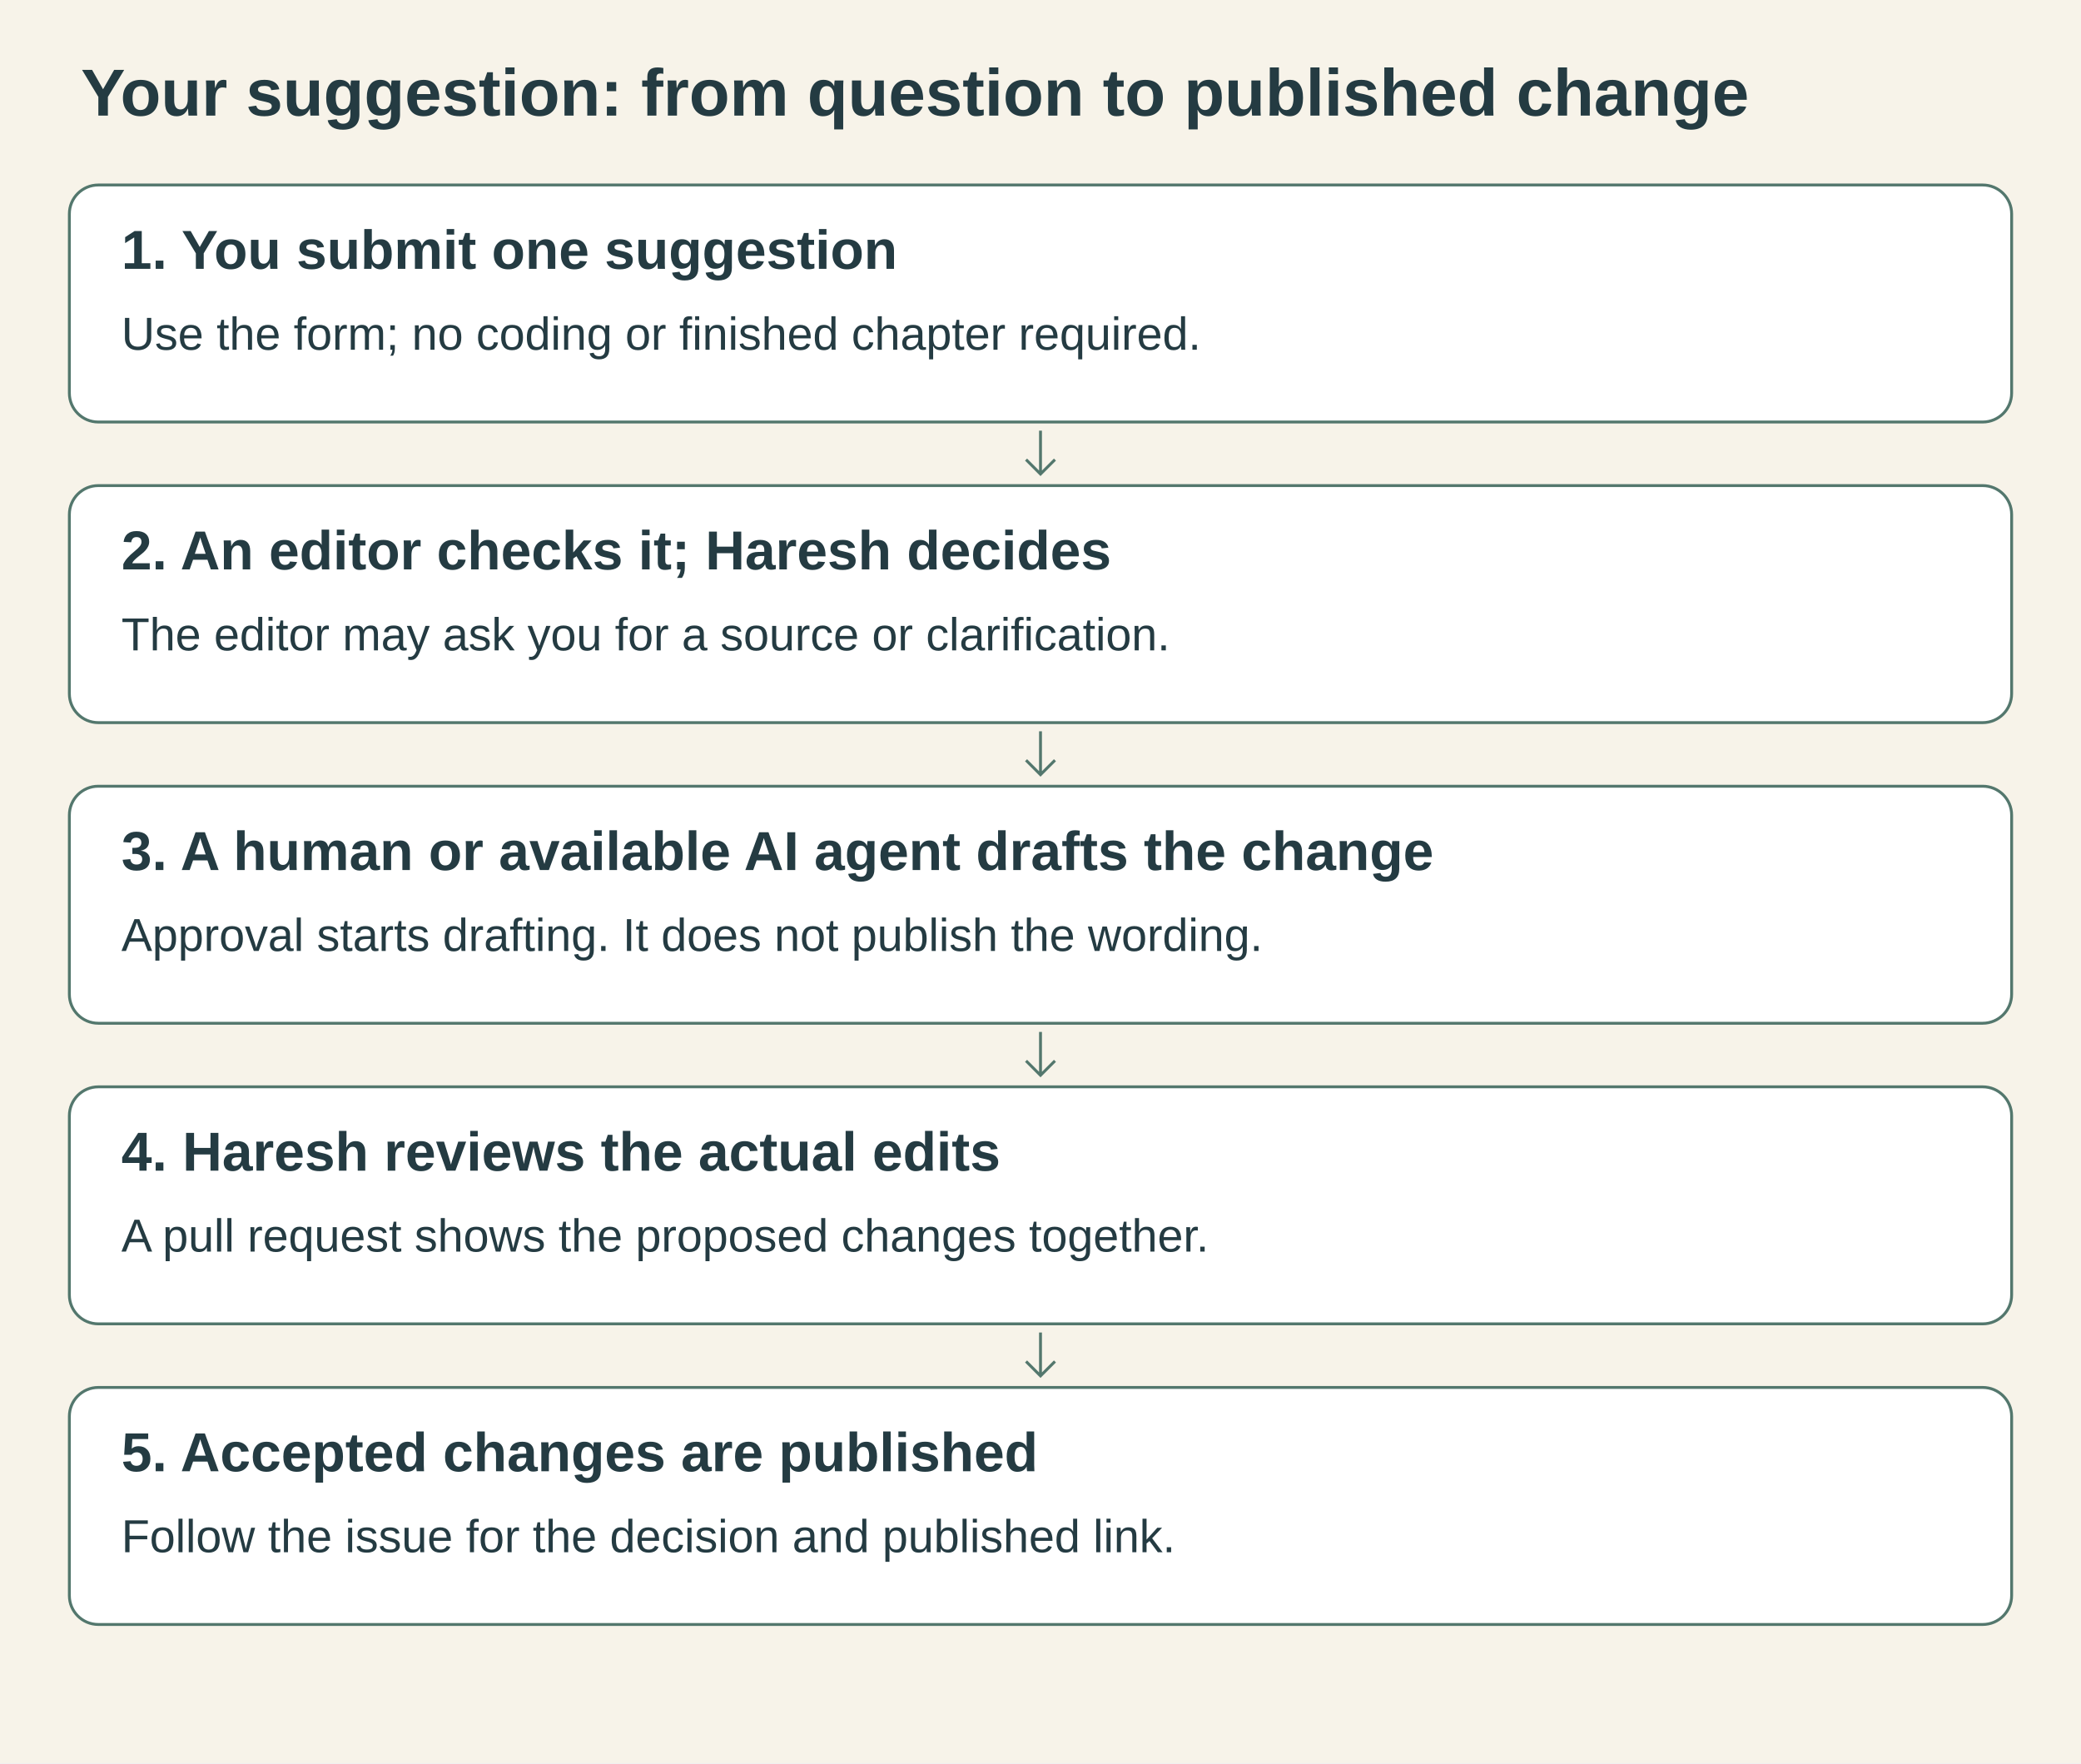
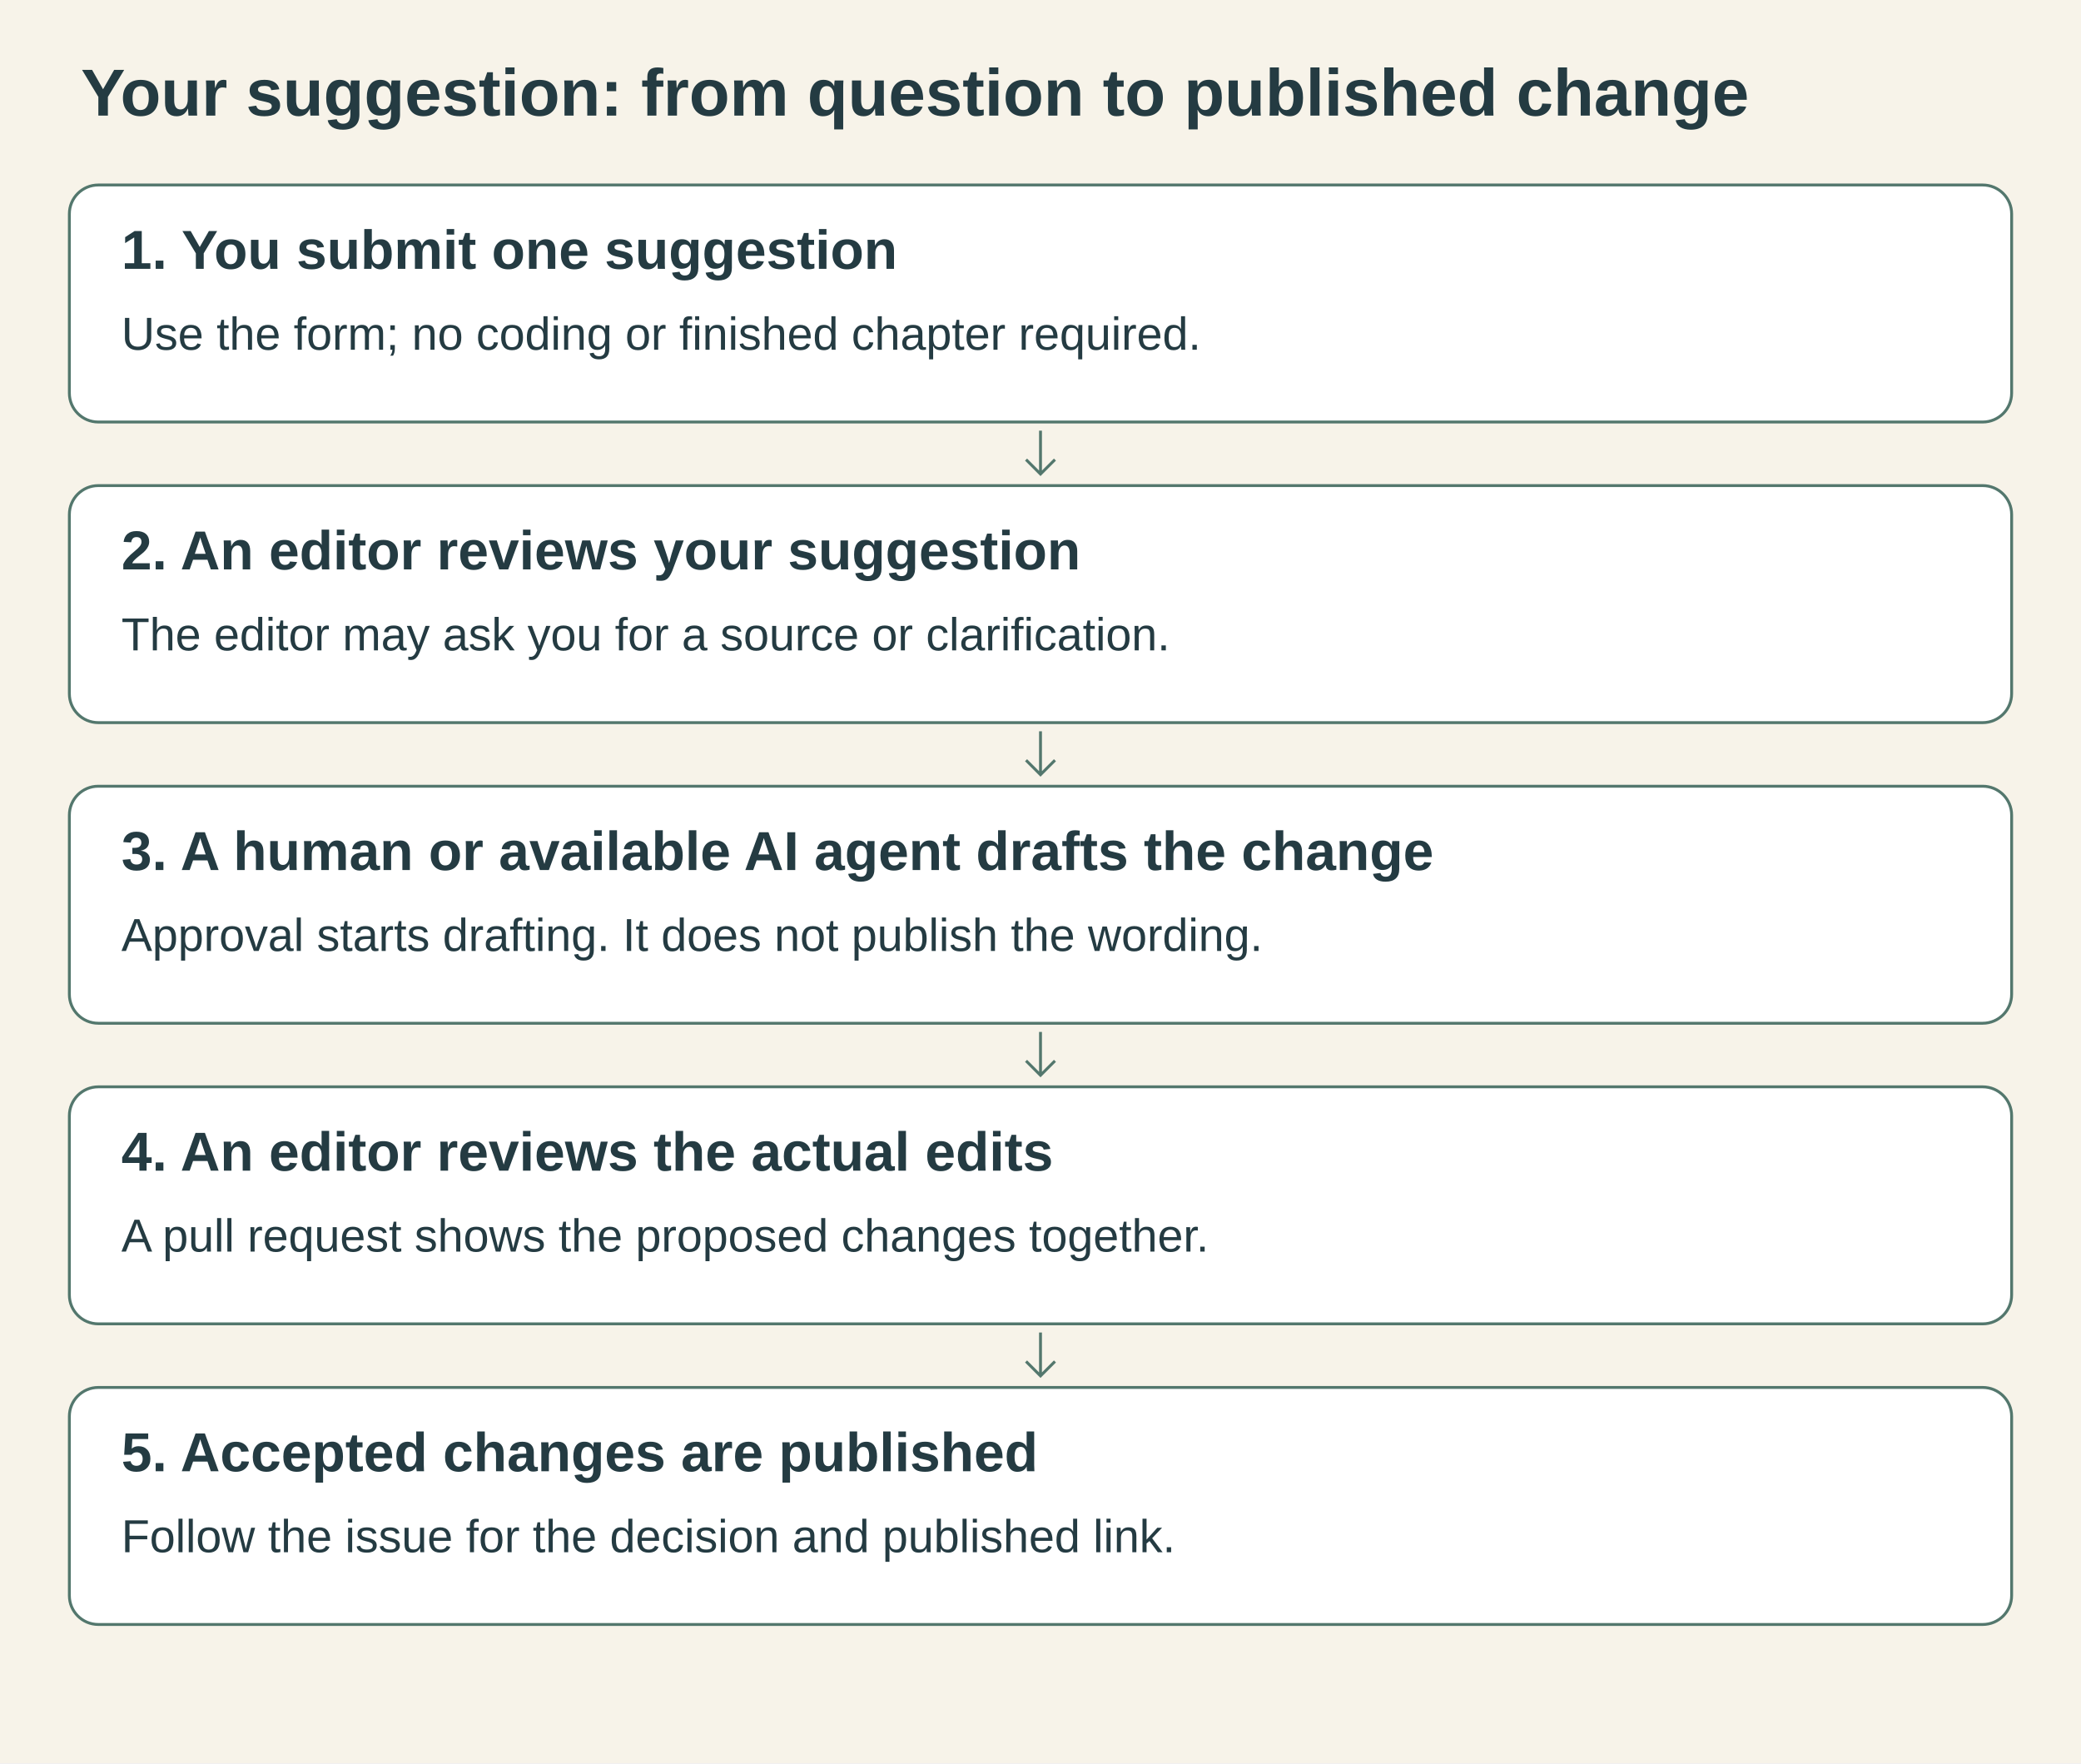
<svg xmlns="http://www.w3.org/2000/svg" viewBox="0 0 720 610" role="img" aria-labelledby="title">
  <rect width="720" height="610" fill="#f7f3e9" />
  <g font-family="Arial,sans-serif" fill="#243b42">
    <text x="28" y="40" font-size="23" font-weight="bold">Your suggestion: from question to published change</text>
    <rect x="24" y="64" width="672" height="82" rx="10" fill="white" stroke="#53776d" />
    <text x="42" y="93" font-size="19" font-weight="bold">1. You submit one suggestion</text>
    <text x="42" y="121" font-size="16">Use the form; no coding or finished chapter required.</text>
    <path d="M360 149 v15 m-5 -5 l5 5 5 -5" stroke="#53776d" fill="none" />
    <rect x="24" y="168" width="672" height="82" rx="10" fill="white" stroke="#53776d" />
-     <text x="42" y="197" font-size="19" font-weight="bold">2. An editor checks it; Haresh decides</text>
+     <text x="42" y="197" font-size="19" font-weight="bold">2. An editor reviews your suggestion</text>
    <text x="42" y="225" font-size="16">The editor may ask you for a source or clarification.</text>
    <path d="M360 253 v15 m-5 -5 l5 5 5 -5" stroke="#53776d" fill="none" />
    <rect x="24" y="272" width="672" height="82" rx="10" fill="white" stroke="#53776d" />
    <text x="42" y="301" font-size="19" font-weight="bold">3. A human or available AI agent drafts the change</text>
    <text x="42" y="329" font-size="16">Approval starts drafting. It does not publish the wording.</text>
    <path d="M360 357 v15 m-5 -5 l5 5 5 -5" stroke="#53776d" fill="none" />
    <rect x="24" y="376" width="672" height="82" rx="10" fill="white" stroke="#53776d" />
-     <text x="42" y="405" font-size="19" font-weight="bold">4. Haresh reviews the actual edits</text>
+     <text x="42" y="405" font-size="19" font-weight="bold">4. An editor reviews the actual edits</text>
    <text x="42" y="433" font-size="16">A pull request shows the proposed changes together.</text>
    <path d="M360 461 v15 m-5 -5 l5 5 5 -5" stroke="#53776d" fill="none" />
    <rect x="24" y="480" width="672" height="82" rx="10" fill="white" stroke="#53776d" />
    <text x="42" y="509" font-size="19" font-weight="bold">5. Accepted changes are published</text>
    <text x="42" y="537" font-size="16">Follow the issue for the decision and published link.</text>
  </g>
</svg>
